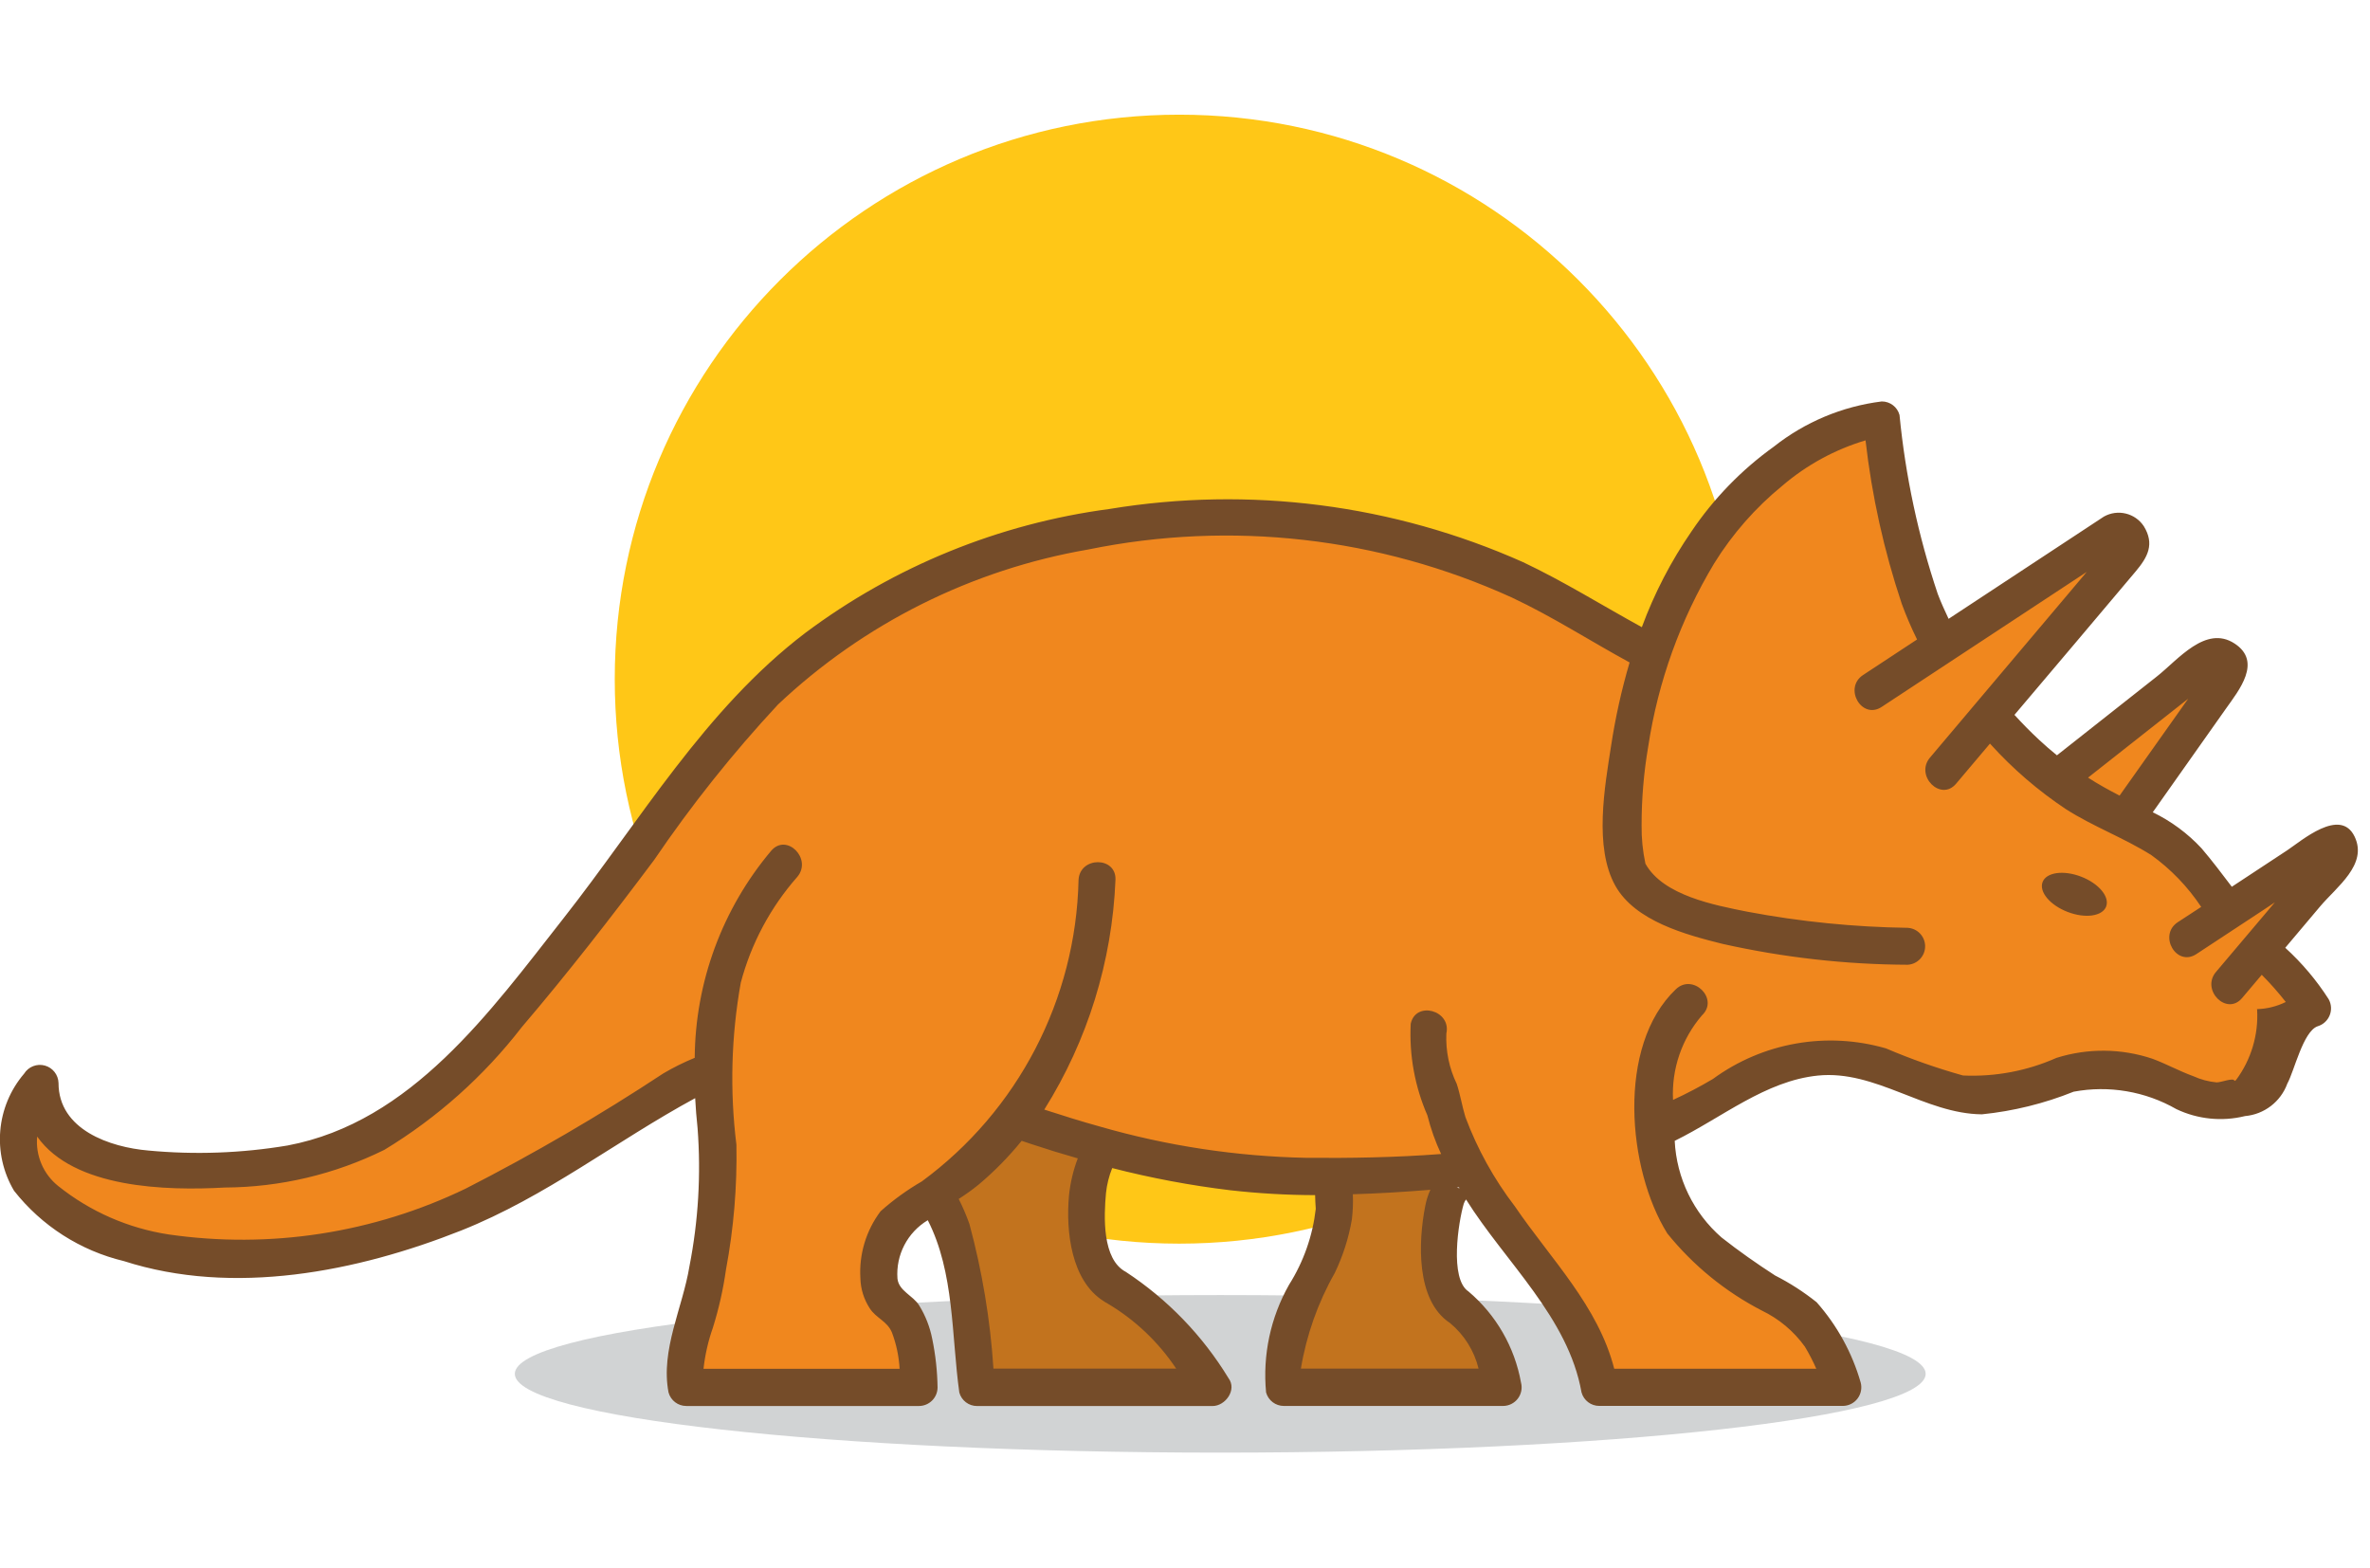
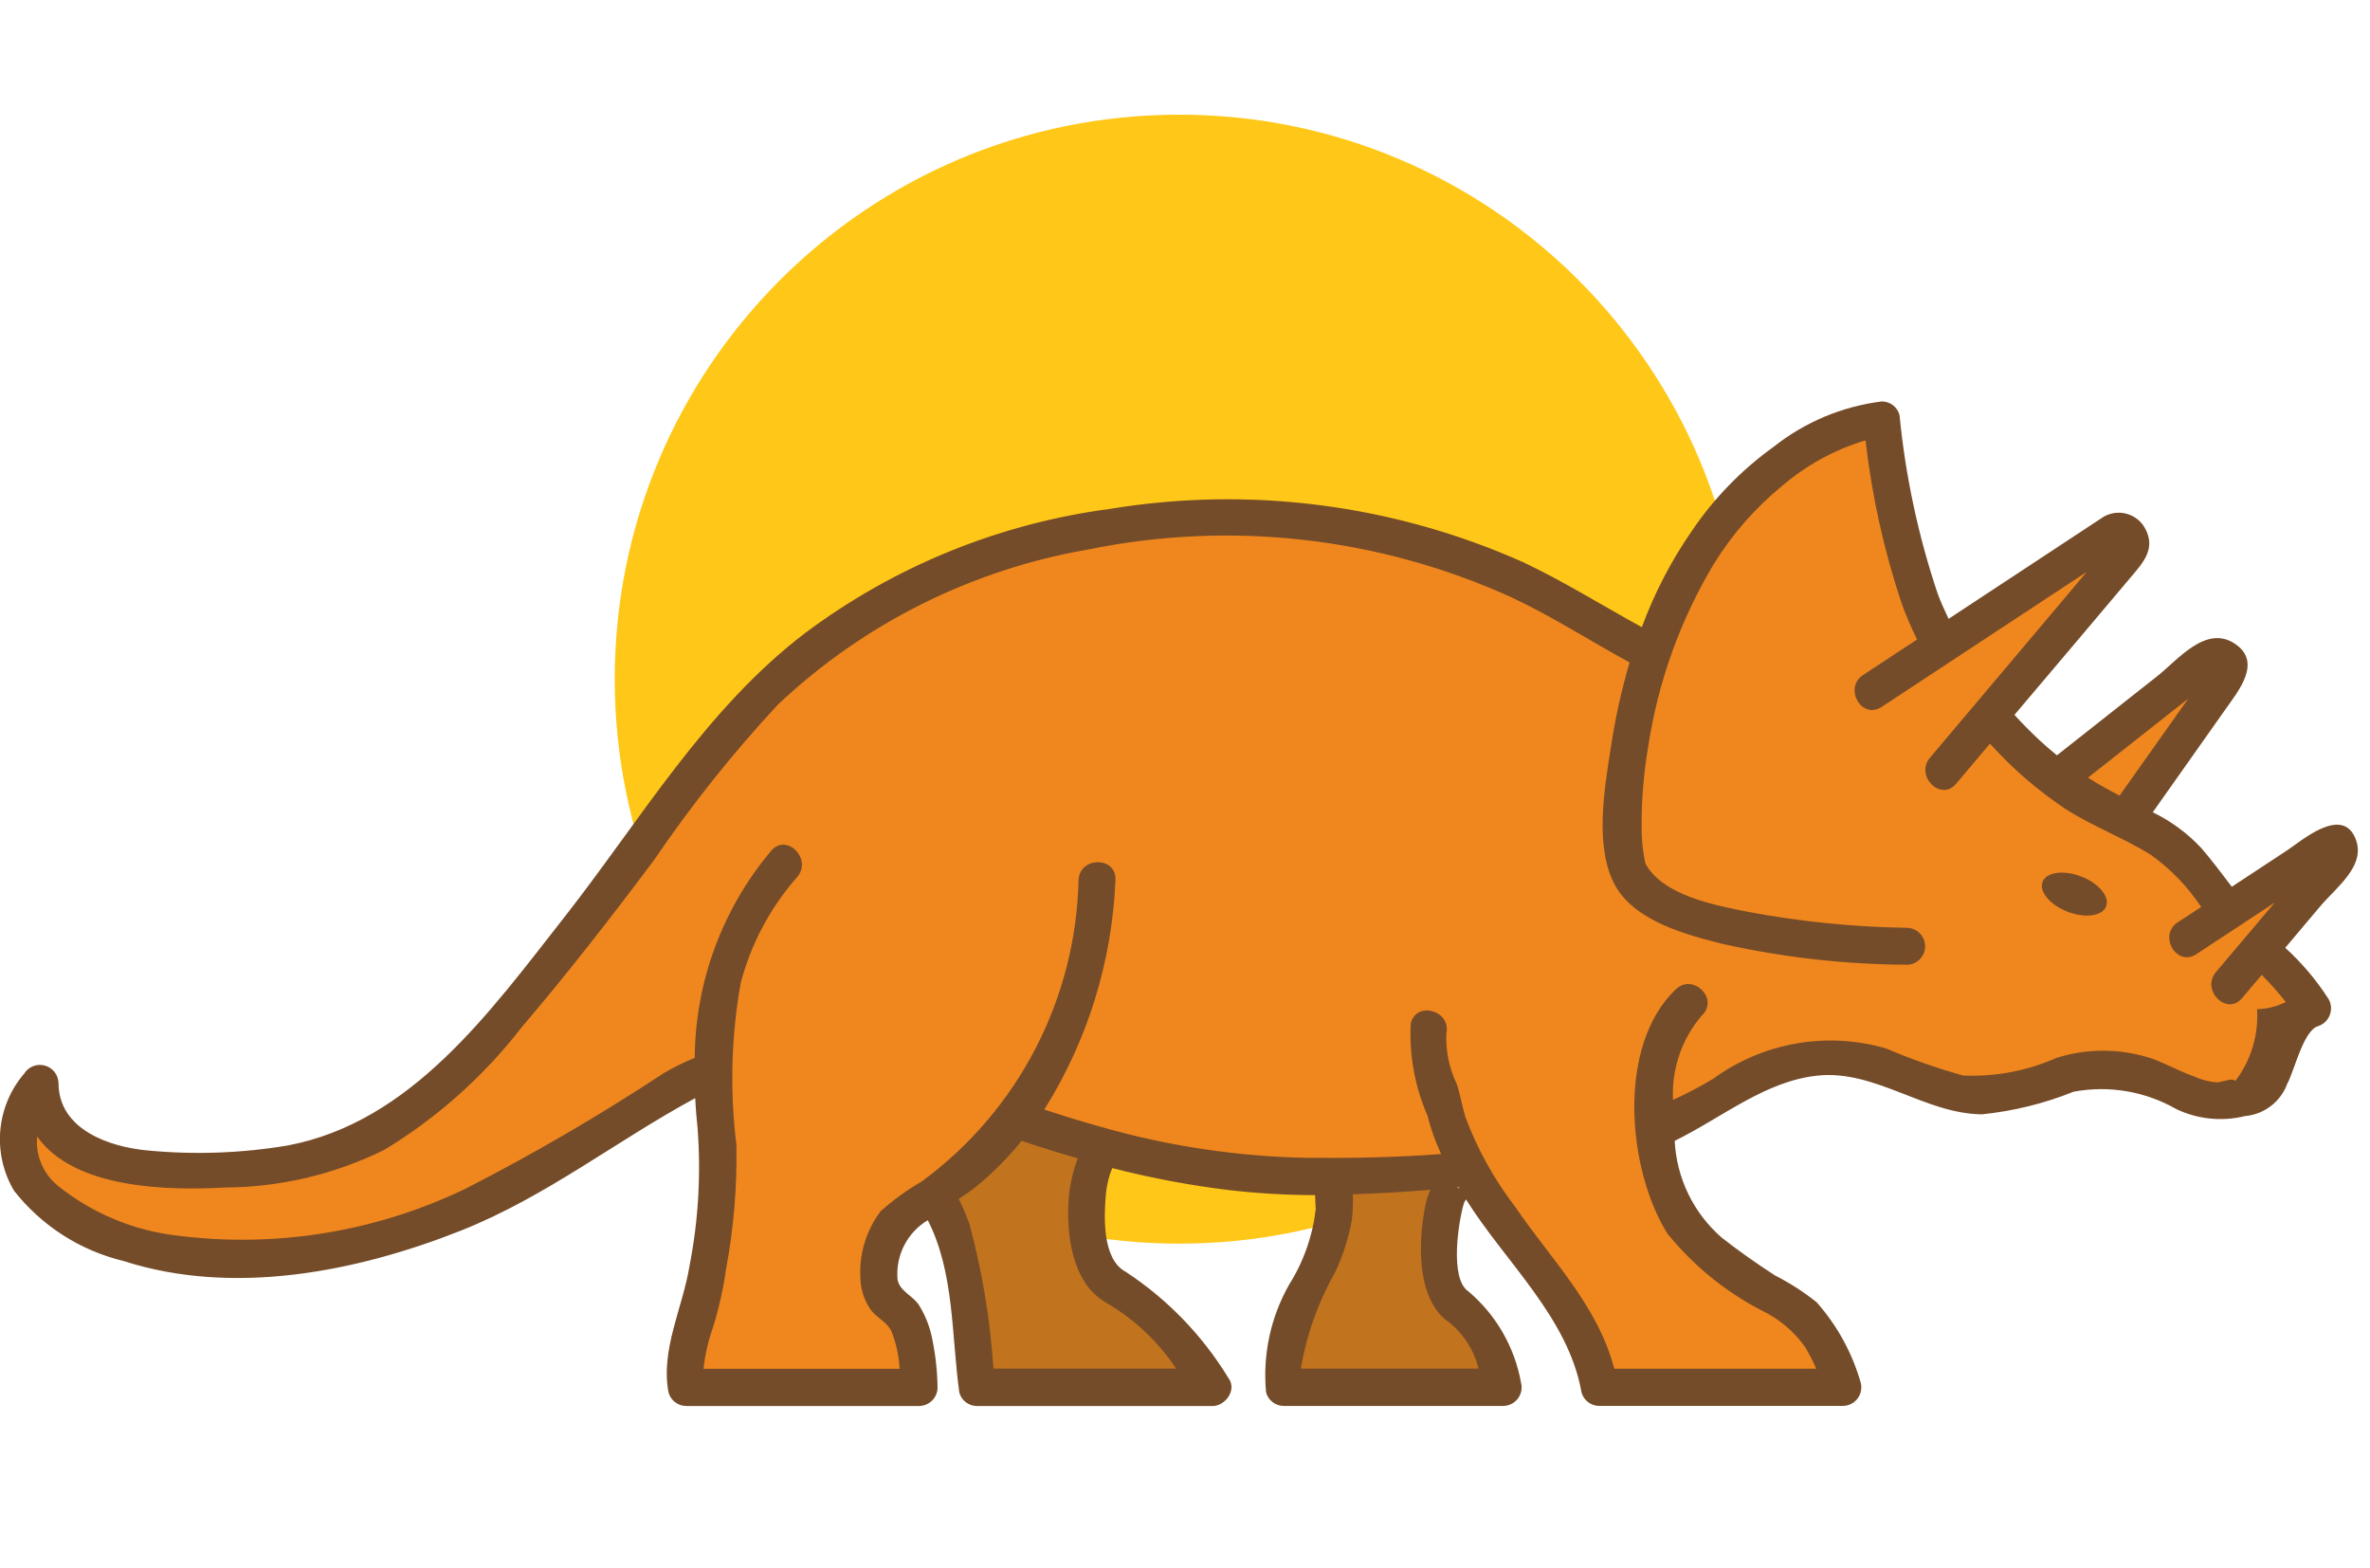
<svg xmlns="http://www.w3.org/2000/svg" width="62" height="41" viewBox="0 0 62 41">
  <defs>
-     <clipPath id="clip-Web_1920_1">
-       <rect width="62" height="41" />
+     <clipPath id="clip-path">
+       <rect id="Rectangle_2" data-name="Rectangle 2" width="62" height="41" />
    </clipPath>
  </defs>
-   <g id="Web_1920_1" data-name="Web 1920 – 1" clip-path="url(#clip-Web_1920_1)">
+   <g id="Web_1920_1" data-name="Web 1920 – 1" clip-path="url(#clip-path)">
    <rect width="62" height="41" fill="rgba(255,255,255,0)" />
-     <g id="triceratops" transform="translate(-7.913 3)">
-       <g id="Layer_2" transform="translate(7.913)">
-         <path id="Path_1" data-name="Path 1" d="M422.573,231.319a14.767,14.767,0,1,1-14.767-14.767A14.767,14.767,0,0,1,422.573,231.319Z" transform="translate(-376.957 -216.552)" fill="#ffc717" />
-         <ellipse id="Ellipse_1" data-name="Ellipse 1" cx="18.454" cy="2.061" rx="18.454" ry="2.061" transform="translate(13.468 30.879)" fill="#d1d3d4" />
-         <g id="Group_4" data-name="Group 4" transform="translate(23.986 23.553)">
-           <g id="Group_2" data-name="Group 2" transform="translate(9.584 2.604)">
-             <path id="Path_11" data-name="Path 11" d="M524.3,411.044c-.659-.342-.564-2.479-.282-2.992.182-.324,1.309-.99,2.509-2.043a17.026,17.026,0,0,1-1.77.354,32.392,32.392,0,0,1-3.626.337,3.66,3.66,0,0,0-.108,1.61c.1.855-.7,2.115-1.071,3.141a3.328,3.328,0,0,0-.235,1.688h5.739S524.961,411.385,524.3,411.044Z" transform="translate(-519.694 -406.009)" fill="#c2731e" />
+     <g id="Web_1920_1-2" data-name="Web 1920 – 1" clip-path="url(#clip-path)">
+       <rect id="Rectangle_1" data-name="Rectangle 1" width="62" height="41" fill="rgba(255,255,255,0)" />
+       <g id="triceratops" transform="translate(-7.913 3)">
+         <g id="Layer_2" transform="translate(7.913)">
+           <path id="Path_1" data-name="Path 1" d="M422.573,231.319a14.767,14.767,0,1,1-14.767-14.767,14.767,14.767,0,0,1,14.767,14.767Z" transform="translate(-376.957 -216.552)" fill="#ffc717" />
+           <g id="Group_4" data-name="Group 4" transform="translate(23.986 23.553)">
+             <g id="Group_2" data-name="Group 2" transform="translate(9.584 2.604)">
+               <path id="Path_11" data-name="Path 11" d="M524.3,411.044c-.659-.342-.564-2.479-.282-2.992.182-.324,1.309-.99,2.509-2.043a17.032,17.032,0,0,1-1.77.354,32.394,32.394,0,0,1-3.626.337,3.66,3.66,0,0,0-.108,1.61c.1.855-.7,2.115-1.071,3.141a3.327,3.327,0,0,0-.235,1.688h5.739S524.961,411.385,524.3,411.044Z" transform="translate(-519.694 -406.009)" fill="#c2731e" />
+             </g>
+             <g id="Group_3" data-name="Group 3">
+               <path id="Path_12" data-name="Path 12" d="M455.349,394.275c-.811-.342-.814-1.966-.76-2.479a6.174,6.174,0,0,1,1.287-2.642,12.37,12.37,0,0,1-1.2-.506,16.759,16.759,0,0,0-2.544-1.19,9.422,9.422,0,0,0-1.71-.309,4.441,4.441,0,0,1-.076,2,2.932,2.932,0,0,0,.373,2.906,9.148,9.148,0,0,1,.833,3.333c.08,1.026.148,1.5.148,1.5h6.159S456.16,394.618,455.349,394.275Z" transform="translate(-450.12 -387.15)" fill="#c2731e" />
+             </g>
          </g>
-           <g id="Group_3" data-name="Group 3" transform="translate(0 0)">
-             <path id="Path_12" data-name="Path 12" d="M455.349,394.275c-.811-.342-.814-1.966-.76-2.479a6.174,6.174,0,0,1,1.287-2.642,12.359,12.359,0,0,1-1.2-.506,16.755,16.755,0,0,0-2.544-1.19,9.422,9.422,0,0,0-1.71-.309,4.441,4.441,0,0,1-.076,2,2.932,2.932,0,0,0,.373,2.906,9.148,9.148,0,0,1,.833,3.333c.08,1.026.148,1.5.148,1.5h6.159S456.16,394.618,455.349,394.275Z" transform="translate(-450.12 -387.15)" fill="#c2731e" />
-           </g>
+           <path id="Path_13" data-name="Path 13" d="M340.374,285.464l-2.882,1.9a3.835,3.835,0,0,0-.479-.99,4.372,4.372,0,0,0-1.989-1.565l2.682-3.79c.182-.258-.208-.629-.456-.433l-4.037,3.18c-.05-.039-.1-.077-.149-.119a15.162,15.162,0,0,1-1.583-1.549l3.644-4.317c.2-.241-.153-.644-.417-.47l-4.5,2.963a16.778,16.778,0,0,1-1.561-5.91h-.091a9.4,9.4,0,0,0-5.844,6.143c-.175-.091-.329-.172-.456-.243-1.88-1.129-4.8-2.873-8.136-3.2-7.733-.752-13.266,2.035-16.431,6.441a90.67,90.67,0,0,1-5.948,7.546c-1.693,1.693-3.268,2.769-5.713,2.863-1.693.091-5.243.5-5.549-2.116v-.091c-2.31,3.1,2.626,4.779,5.454,4.608,6.867-.414,10.17-4.441,12.333-5,.1-.018.2-.033.3-.046-.091.581-.173,1.184-.228,1.811a29.9,29.9,0,0,1-.719,4.9,3.329,3.329,0,0,0-.235,1.688h6.089s0-1.791-.659-2.133-.353-1.523-.07-2.036c.258-.468,1.788-.939,3.233-2.841a22.71,22.71,0,0,0,9.339,1.457c.756-.033,1.631-.091,2.537-.19a30.264,30.264,0,0,0,2.5,3.558,5.467,5.467,0,0,1,.92,2.18h6.365s-.564-1.688-1.223-2.03a15.207,15.207,0,0,1-2.79-2,4.935,4.935,0,0,1-.892-2.694c1.759-.67,3.115-2.231,5.069-1.858,2.163.376,2.633,1.5,4.89.659a3.9,3.9,0,0,1,2.915-.189c.846.282,1.6.94,2.633.47a3.9,3.9,0,0,0,.747-2.2,3.729,3.729,0,0,0,.945-.054c-.364-.663-1.026-.865-1.61-1.284l2.3-2.733C340.742,285.6,340.531,285.36,340.374,285.464Z" transform="translate(-279.418 -266.377)" fill="#f0871e" />
+           <path id="Path_14" data-name="Path 14" d="M336.314,285.151l.915-1.085c.432-.511,1.249-1.093.9-1.822-.373-.78-1.395.113-1.764.357l-1.449.954c-.26-.342-.516-.684-.793-1.007a4.3,4.3,0,0,0-1.275-.942l1.913-2.709c.339-.479.958-1.23.226-1.706-.756-.493-1.48.428-2.031.862l-2.535,2-.08.063c-.159-.129-.317-.265-.473-.411-.222-.207-.435-.424-.638-.647l1.608-1.9,1.561-1.85c.321-.381.5-.718.216-1.184a.789.789,0,0,0-1.045-.253l-2.022,1.331-2.041,1.344c-.1-.213-.2-.43-.284-.653a21.079,21.079,0,0,1-1-4.68.479.479,0,0,0-.466-.354,5.682,5.682,0,0,0-2.824,1.184,8.74,8.74,0,0,0-2.151,2.215,11.288,11.288,0,0,0-1.3,2.506c-1.035-.567-2.033-1.193-3.105-1.7a18.977,18.977,0,0,0-10.823-1.392,17.023,17.023,0,0,0-7.956,3.242c-2.627,2-4.311,4.9-6.325,7.465-1.913,2.435-3.978,5.334-7.217,5.944a14.028,14.028,0,0,1-3.644.132c-1-.086-2.35-.541-2.35-1.767a.487.487,0,0,0-.9-.244,2.642,2.642,0,0,0-.264,3.063,5.193,5.193,0,0,0,2.872,1.84c2.866.922,6.1.282,8.827-.8,2.218-.883,4.044-2.337,6.12-3.462.014.261.034.524.063.787a13.472,13.472,0,0,1-.213,3.612c-.177,1.085-.76,2.186-.547,3.3a.482.482,0,0,0,.466.354h6.089a.487.487,0,0,0,.483-.483,6.748,6.748,0,0,0-.14-1.275,2.633,2.633,0,0,0-.341-.873c-.163-.262-.532-.377-.568-.7a1.64,1.64,0,0,1,.793-1.529c.7,1.366.618,3.027.825,4.507a.479.479,0,0,0,.466.354h6.159c.334,0,.646-.424.417-.729a8.8,8.8,0,0,0-2.685-2.78c-.626-.328-.575-1.458-.52-2.062a2.407,2.407,0,0,1,.163-.654,23.842,23.842,0,0,0,3.086.58,20.163,20.163,0,0,0,2.222.128c0,.118.01.236.017.358a4.73,4.73,0,0,1-.7,1.988,4.8,4.8,0,0,0-.6,2.815.482.482,0,0,0,.465.354h5.739a.487.487,0,0,0,.465-.612,4.062,4.062,0,0,0-1.374-2.383c-.5-.329-.263-1.822-.124-2.293a.4.4,0,0,1,.06-.114c1.027,1.64,2.675,3.085,3.021,5.047a.481.481,0,0,0,.466.354h6.371a.486.486,0,0,0,.466-.612,5.419,5.419,0,0,0-1.152-2.1,6.342,6.342,0,0,0-1.087-.7c-.479-.31-.948-.638-1.4-.994a3.586,3.586,0,0,1-1.226-2.528c1.239-.609,2.373-1.569,3.746-1.708,1.513-.153,2.794,1,4.29,1.014a8.8,8.8,0,0,0,2.4-.592,3.95,3.95,0,0,1,2.688.456,2.683,2.683,0,0,0,1.795.182,1.3,1.3,0,0,0,1.107-.849c.182-.328.413-1.366.792-1.5a.49.49,0,0,0,.289-.71,6.718,6.718,0,0,0-1.135-1.344Zm-2.668-6.414.128-.1-1.24,1.751-.554.782c-.288-.148-.562-.3-.825-.47ZM305.5,294.454a5.568,5.568,0,0,1,1.8,1.706h-4.78a19.317,19.317,0,0,0-.629-3.785,5.563,5.563,0,0,0-.28-.653,5.683,5.683,0,0,0,.517-.372,8.427,8.427,0,0,0,1.13-1.149l.257.086q.6.2,1.211.373a3.826,3.826,0,0,0-.231.984c-.082.918.056,2.219.911,2.753a.519.519,0,0,0,.1.058Zm9.709,1.706h-4.646a7.57,7.57,0,0,1,.885-2.5,5.255,5.255,0,0,0,.448-1.4,4.068,4.068,0,0,0,.026-.661c.677-.02,1.353-.062,2.028-.117a1.868,1.868,0,0,0-.134.423c-.182.922-.252,2.472.647,3.062a2.235,2.235,0,0,1,.748,1.194Zm-.568-4.737.057-.005.014.024Zm20.937-4.655a2.815,2.815,0,0,1-.554,1.846l-.04.021c-.007-.1-.34.038-.464.038a1.909,1.909,0,0,1-.612-.163c-.364-.132-.7-.319-1.066-.455a4.061,4.061,0,0,0-2.512-.024,5.413,5.413,0,0,1-2.446.461,16.294,16.294,0,0,1-2.013-.708,5.211,5.211,0,0,0-4.531.8,11.449,11.449,0,0,1-1.042.547,3.144,3.144,0,0,1,.757-2.212c.456-.43-.232-1.112-.683-.683-1.557,1.48-1.267,4.716-.223,6.389a7.75,7.75,0,0,0,2.471,2.016,2.97,2.97,0,0,1,1.126.943,5.026,5.026,0,0,1,.3.58H318.76c-.422-1.646-1.657-2.865-2.6-4.249a9.036,9.036,0,0,1-1.294-2.337c-.086-.284-.132-.578-.225-.864a2.758,2.758,0,0,1-.273-1.319c.136-.608-.8-.865-.932-.257a5.316,5.316,0,0,0,.437,2.4,5.584,5.584,0,0,0,.358,1.008c-1.184.091-2.376.11-3.525.1a21.052,21.052,0,0,1-5.408-.82c-.486-.135-.968-.286-1.448-.442a12.249,12.249,0,0,0,1.862-6.006c.03-.623-.936-.62-.966,0a10.059,10.059,0,0,1-4.1,7.885,6.571,6.571,0,0,0-1.078.78,2.649,2.649,0,0,0-.529,1.754,1.51,1.51,0,0,0,.242.782c.166.263.462.337.584.638a3.187,3.187,0,0,1,.2.948h-5.13a4.813,4.813,0,0,1,.246-1.077,9.545,9.545,0,0,0,.342-1.519,16.084,16.084,0,0,0,.273-3.265,14.174,14.174,0,0,1,.114-4.24,6.832,6.832,0,0,1,1.478-2.767c.4-.471-.278-1.158-.683-.683a8.5,8.5,0,0,0-2,5.416,6.386,6.386,0,0,0-.82.407,54.487,54.487,0,0,1-5.169,3.013,13.452,13.452,0,0,1-7.775,1.2,6.1,6.1,0,0,1-2.88-1.261,1.482,1.482,0,0,1-.558-1.3c.958,1.358,3.376,1.42,4.908,1.334a9.519,9.519,0,0,0,4.177-.987,13.189,13.189,0,0,0,3.594-3.21c1.206-1.414,2.347-2.884,3.462-4.373a34.179,34.179,0,0,1,3.24-4.066A15.717,15.717,0,0,1,305,274.732a18.027,18.027,0,0,1,11.079,1.255c1.066.5,2.052,1.139,3.083,1.7a16.473,16.473,0,0,0-.483,2.173c-.166,1.072-.455,2.66.11,3.669.519.928,1.857,1.284,2.8,1.519a22.578,22.578,0,0,0,4.851.547.484.484,0,0,0,0-.966,24.475,24.475,0,0,1-4.2-.422c-.852-.171-2.2-.42-2.664-1.256a4.488,4.488,0,0,1-.1-1.01,12.115,12.115,0,0,1,.173-2.055,13.119,13.119,0,0,1,1.724-4.788,8.189,8.189,0,0,1,1.788-2.037,5.971,5.971,0,0,1,2.173-1.184,20.9,20.9,0,0,0,.948,4.276,9.393,9.393,0,0,0,.4.933l-1.413.93c-.518.341-.035,1.178.487.834l5.365-3.532-.456.541L329.45,277.3l-2.43,2.878c-.4.473.281,1.16.683.683l.886-1.049.015.016a10.506,10.506,0,0,0,1.974,1.7c.712.455,1.515.75,2.232,1.2a5.256,5.256,0,0,1,1.305,1.356l-.613.4c-.518.341-.035,1.178.487.834l1.754-1.154.3-.2-.018.021-1.523,1.8c-.4.473.281,1.16.683.683l.514-.608a7.933,7.933,0,0,1,.629.711,1.811,1.811,0,0,1-.753.187Zm-3.949-2.7c-.1.254-.547.318-1.009.14s-.752-.527-.654-.782.547-.318,1.009-.14.752.527.653.782Z" transform="translate(-276.531 -263.357)" fill="#754c29" />
        </g>
-         <path id="Path_13" data-name="Path 13" d="M340.374,285.464l-2.882,1.9a3.837,3.837,0,0,0-.479-.99,4.372,4.372,0,0,0-1.989-1.565l2.682-3.79c.182-.258-.208-.629-.456-.433l-4.037,3.18c-.05-.039-.1-.077-.149-.119a15.157,15.157,0,0,1-1.583-1.549l3.644-4.317c.2-.241-.153-.644-.417-.47l-4.5,2.963a16.779,16.779,0,0,1-1.561-5.91h-.091a9.4,9.4,0,0,0-5.844,6.143c-.175-.091-.329-.172-.456-.243-1.88-1.129-4.8-2.873-8.136-3.2-7.733-.752-13.266,2.035-16.431,6.441a90.666,90.666,0,0,1-5.948,7.546c-1.693,1.693-3.268,2.769-5.713,2.863-1.693.091-5.243.5-5.549-2.116v-.091c-2.31,3.1,2.626,4.779,5.454,4.608,6.867-.414,10.17-4.441,12.333-5,.1-.018.2-.033.3-.046-.091.581-.173,1.184-.228,1.811a29.892,29.892,0,0,1-.719,4.9,3.329,3.329,0,0,0-.235,1.688h6.089s0-1.791-.659-2.133-.353-1.523-.07-2.036c.258-.468,1.788-.939,3.233-2.841a22.71,22.71,0,0,0,9.339,1.457c.756-.033,1.631-.091,2.537-.19a30.261,30.261,0,0,0,2.5,3.558,5.466,5.466,0,0,1,.92,2.18h6.365s-.564-1.688-1.223-2.03a15.209,15.209,0,0,1-2.79-2,4.935,4.935,0,0,1-.892-2.694c1.759-.67,3.115-2.231,5.069-1.858,2.163.376,2.633,1.5,4.89.659a3.9,3.9,0,0,1,2.915-.189c.846.282,1.6.94,2.633.47a3.9,3.9,0,0,0,.747-2.2,3.728,3.728,0,0,0,.945-.054c-.364-.663-1.026-.865-1.61-1.284l2.3-2.733C340.742,285.6,340.531,285.36,340.374,285.464Z" transform="translate(-279.418 -266.377)" fill="#f0871e" />
-         <path id="Path_14" data-name="Path 14" d="M336.314,285.151l.915-1.085c.432-.511,1.249-1.093.9-1.822-.373-.78-1.395.113-1.764.357l-1.449.954c-.26-.342-.516-.684-.793-1.007a4.3,4.3,0,0,0-1.275-.942l1.913-2.709c.339-.479.958-1.23.226-1.706-.756-.493-1.48.428-2.031.862l-2.535,2-.08.063c-.159-.129-.317-.265-.473-.411-.222-.207-.435-.424-.638-.647l1.608-1.9,1.561-1.85c.321-.381.5-.718.216-1.184a.789.789,0,0,0-1.045-.253l-2.022,1.331-2.041,1.344c-.1-.213-.2-.43-.284-.653a21.079,21.079,0,0,1-1-4.68.479.479,0,0,0-.466-.354,5.682,5.682,0,0,0-2.824,1.184,8.74,8.74,0,0,0-2.151,2.215,11.289,11.289,0,0,0-1.3,2.506c-1.035-.567-2.033-1.193-3.105-1.7a18.977,18.977,0,0,0-10.823-1.392,17.023,17.023,0,0,0-7.956,3.242c-2.627,2-4.311,4.905-6.325,7.465-1.913,2.435-3.978,5.334-7.217,5.944a14.028,14.028,0,0,1-3.644.132c-1-.086-2.35-.541-2.35-1.767a.487.487,0,0,0-.9-.244,2.642,2.642,0,0,0-.264,3.063,5.193,5.193,0,0,0,2.872,1.84c2.866.922,6.1.282,8.827-.8,2.218-.883,4.044-2.337,6.12-3.462.014.261.034.524.063.787a13.474,13.474,0,0,1-.213,3.612c-.177,1.085-.76,2.186-.547,3.3a.482.482,0,0,0,.466.354h6.089a.487.487,0,0,0,.483-.483,6.749,6.749,0,0,0-.14-1.275,2.633,2.633,0,0,0-.341-.873c-.163-.262-.532-.377-.568-.7a1.64,1.64,0,0,1,.793-1.529c.7,1.366.618,3.027.825,4.507a.479.479,0,0,0,.466.354h6.159c.334,0,.646-.424.417-.729a8.8,8.8,0,0,0-2.685-2.78c-.626-.328-.575-1.458-.52-2.062a2.408,2.408,0,0,1,.163-.654,23.848,23.848,0,0,0,3.086.58,20.161,20.161,0,0,0,2.222.128c0,.118.01.236.017.358a4.73,4.73,0,0,1-.7,1.988,4.8,4.8,0,0,0-.6,2.815.482.482,0,0,0,.465.354h5.739a.487.487,0,0,0,.465-.612,4.062,4.062,0,0,0-1.374-2.383c-.5-.329-.263-1.822-.124-2.293a.4.4,0,0,1,.06-.114c1.027,1.64,2.675,3.085,3.021,5.047a.481.481,0,0,0,.466.354h6.371a.486.486,0,0,0,.466-.612,5.419,5.419,0,0,0-1.152-2.1,6.343,6.343,0,0,0-1.087-.7c-.479-.31-.948-.638-1.4-.994a3.586,3.586,0,0,1-1.226-2.528c1.239-.609,2.373-1.569,3.746-1.708,1.513-.153,2.794,1,4.29,1.014a8.8,8.8,0,0,0,2.4-.592,3.95,3.95,0,0,1,2.688.456,2.683,2.683,0,0,0,1.795.182,1.3,1.3,0,0,0,1.107-.849c.182-.328.413-1.366.792-1.5a.49.49,0,0,0,.289-.71A6.717,6.717,0,0,0,336.314,285.151Zm-2.668-6.414.128-.1-1.24,1.751-.554.782c-.288-.148-.562-.3-.825-.47ZM305.5,294.454a5.568,5.568,0,0,1,1.8,1.706h-4.78a19.318,19.318,0,0,0-.629-3.785,5.563,5.563,0,0,0-.28-.653,5.675,5.675,0,0,0,.517-.372,8.424,8.424,0,0,0,1.13-1.149l.257.086q.6.2,1.211.373a3.827,3.827,0,0,0-.231.984c-.082.918.056,2.219.911,2.753a.521.521,0,0,0,.1.058Zm9.709,1.706h-4.646a7.569,7.569,0,0,1,.885-2.5,5.255,5.255,0,0,0,.448-1.4,4.065,4.065,0,0,0,.026-.661c.677-.02,1.353-.062,2.028-.117a1.868,1.868,0,0,0-.134.423c-.182.922-.252,2.472.647,3.062a2.235,2.235,0,0,1,.748,1.194Zm-.568-4.737.057-.005.014.024Zm20.937-4.655a2.815,2.815,0,0,1-.554,1.846l-.04.021c-.007-.1-.34.038-.464.038a1.909,1.909,0,0,1-.612-.163c-.364-.132-.7-.319-1.066-.455a4.061,4.061,0,0,0-2.512-.024,5.413,5.413,0,0,1-2.446.461,16.288,16.288,0,0,1-2.013-.708,5.211,5.211,0,0,0-4.531.8,11.447,11.447,0,0,1-1.042.547,3.144,3.144,0,0,1,.757-2.212c.456-.43-.232-1.112-.683-.683-1.557,1.48-1.267,4.716-.223,6.389a7.751,7.751,0,0,0,2.471,2.016,2.97,2.97,0,0,1,1.126.943,5.023,5.023,0,0,1,.3.58H318.76c-.422-1.646-1.657-2.865-2.6-4.249a9.035,9.035,0,0,1-1.294-2.337c-.086-.284-.132-.578-.225-.864a2.758,2.758,0,0,1-.273-1.319c.136-.608-.8-.865-.932-.257a5.316,5.316,0,0,0,.437,2.4,5.583,5.583,0,0,0,.358,1.008c-1.184.091-2.376.11-3.525.1a21.052,21.052,0,0,1-5.408-.82c-.486-.135-.968-.286-1.448-.442a12.249,12.249,0,0,0,1.862-6.006c.03-.623-.936-.62-.966,0a10.059,10.059,0,0,1-4.1,7.885,6.569,6.569,0,0,0-1.078.78,2.649,2.649,0,0,0-.529,1.754,1.51,1.51,0,0,0,.242.782c.166.263.462.337.584.638a3.187,3.187,0,0,1,.2.948h-5.13a4.813,4.813,0,0,1,.246-1.077,9.547,9.547,0,0,0,.342-1.519,16.085,16.085,0,0,0,.273-3.265,14.174,14.174,0,0,1,.114-4.24,6.832,6.832,0,0,1,1.478-2.767c.4-.471-.278-1.158-.683-.683a8.5,8.5,0,0,0-2,5.416,6.388,6.388,0,0,0-.82.407,54.482,54.482,0,0,1-5.169,3.013,13.452,13.452,0,0,1-7.775,1.2,6.1,6.1,0,0,1-2.88-1.261,1.482,1.482,0,0,1-.558-1.3c.958,1.358,3.376,1.42,4.908,1.334a9.519,9.519,0,0,0,4.177-.987,13.189,13.189,0,0,0,3.594-3.21c1.206-1.414,2.347-2.884,3.462-4.373a34.175,34.175,0,0,1,3.24-4.066A15.717,15.717,0,0,1,305,274.732a18.027,18.027,0,0,1,11.079,1.255c1.066.5,2.052,1.139,3.083,1.7a16.472,16.472,0,0,0-.483,2.173c-.166,1.072-.455,2.66.11,3.669.519.928,1.857,1.284,2.8,1.519a22.576,22.576,0,0,0,4.851.547.484.484,0,0,0,0-.966,24.47,24.47,0,0,1-4.2-.422c-.852-.171-2.2-.42-2.664-1.256a4.487,4.487,0,0,1-.1-1.01,12.116,12.116,0,0,1,.173-2.055,13.119,13.119,0,0,1,1.724-4.788,8.189,8.189,0,0,1,1.788-2.037,5.971,5.971,0,0,1,2.173-1.184,20.9,20.9,0,0,0,.948,4.276,9.392,9.392,0,0,0,.4.933l-1.413.93c-.518.341-.035,1.178.487.834l5.365-3.532-.456.541-1.215,1.439-2.43,2.878c-.4.473.281,1.16.683.683l.886-1.049.015.016a10.508,10.508,0,0,0,1.974,1.7c.712.455,1.515.75,2.232,1.2a5.256,5.256,0,0,1,1.305,1.356l-.613.4c-.518.341-.035,1.178.487.834l1.754-1.154.3-.2-.018.021-1.523,1.8c-.4.473.281,1.16.683.683l.514-.608a7.932,7.932,0,0,1,.629.711,1.81,1.81,0,0,1-.753.187Zm-3.949-2.695c-.1.254-.547.318-1.009.14s-.752-.527-.654-.782.547-.318,1.009-.14.752.527.653.782Z" transform="translate(-276.531 -263.357)" fill="#754c29" />
      </g>
    </g>
  </g>
</svg>
